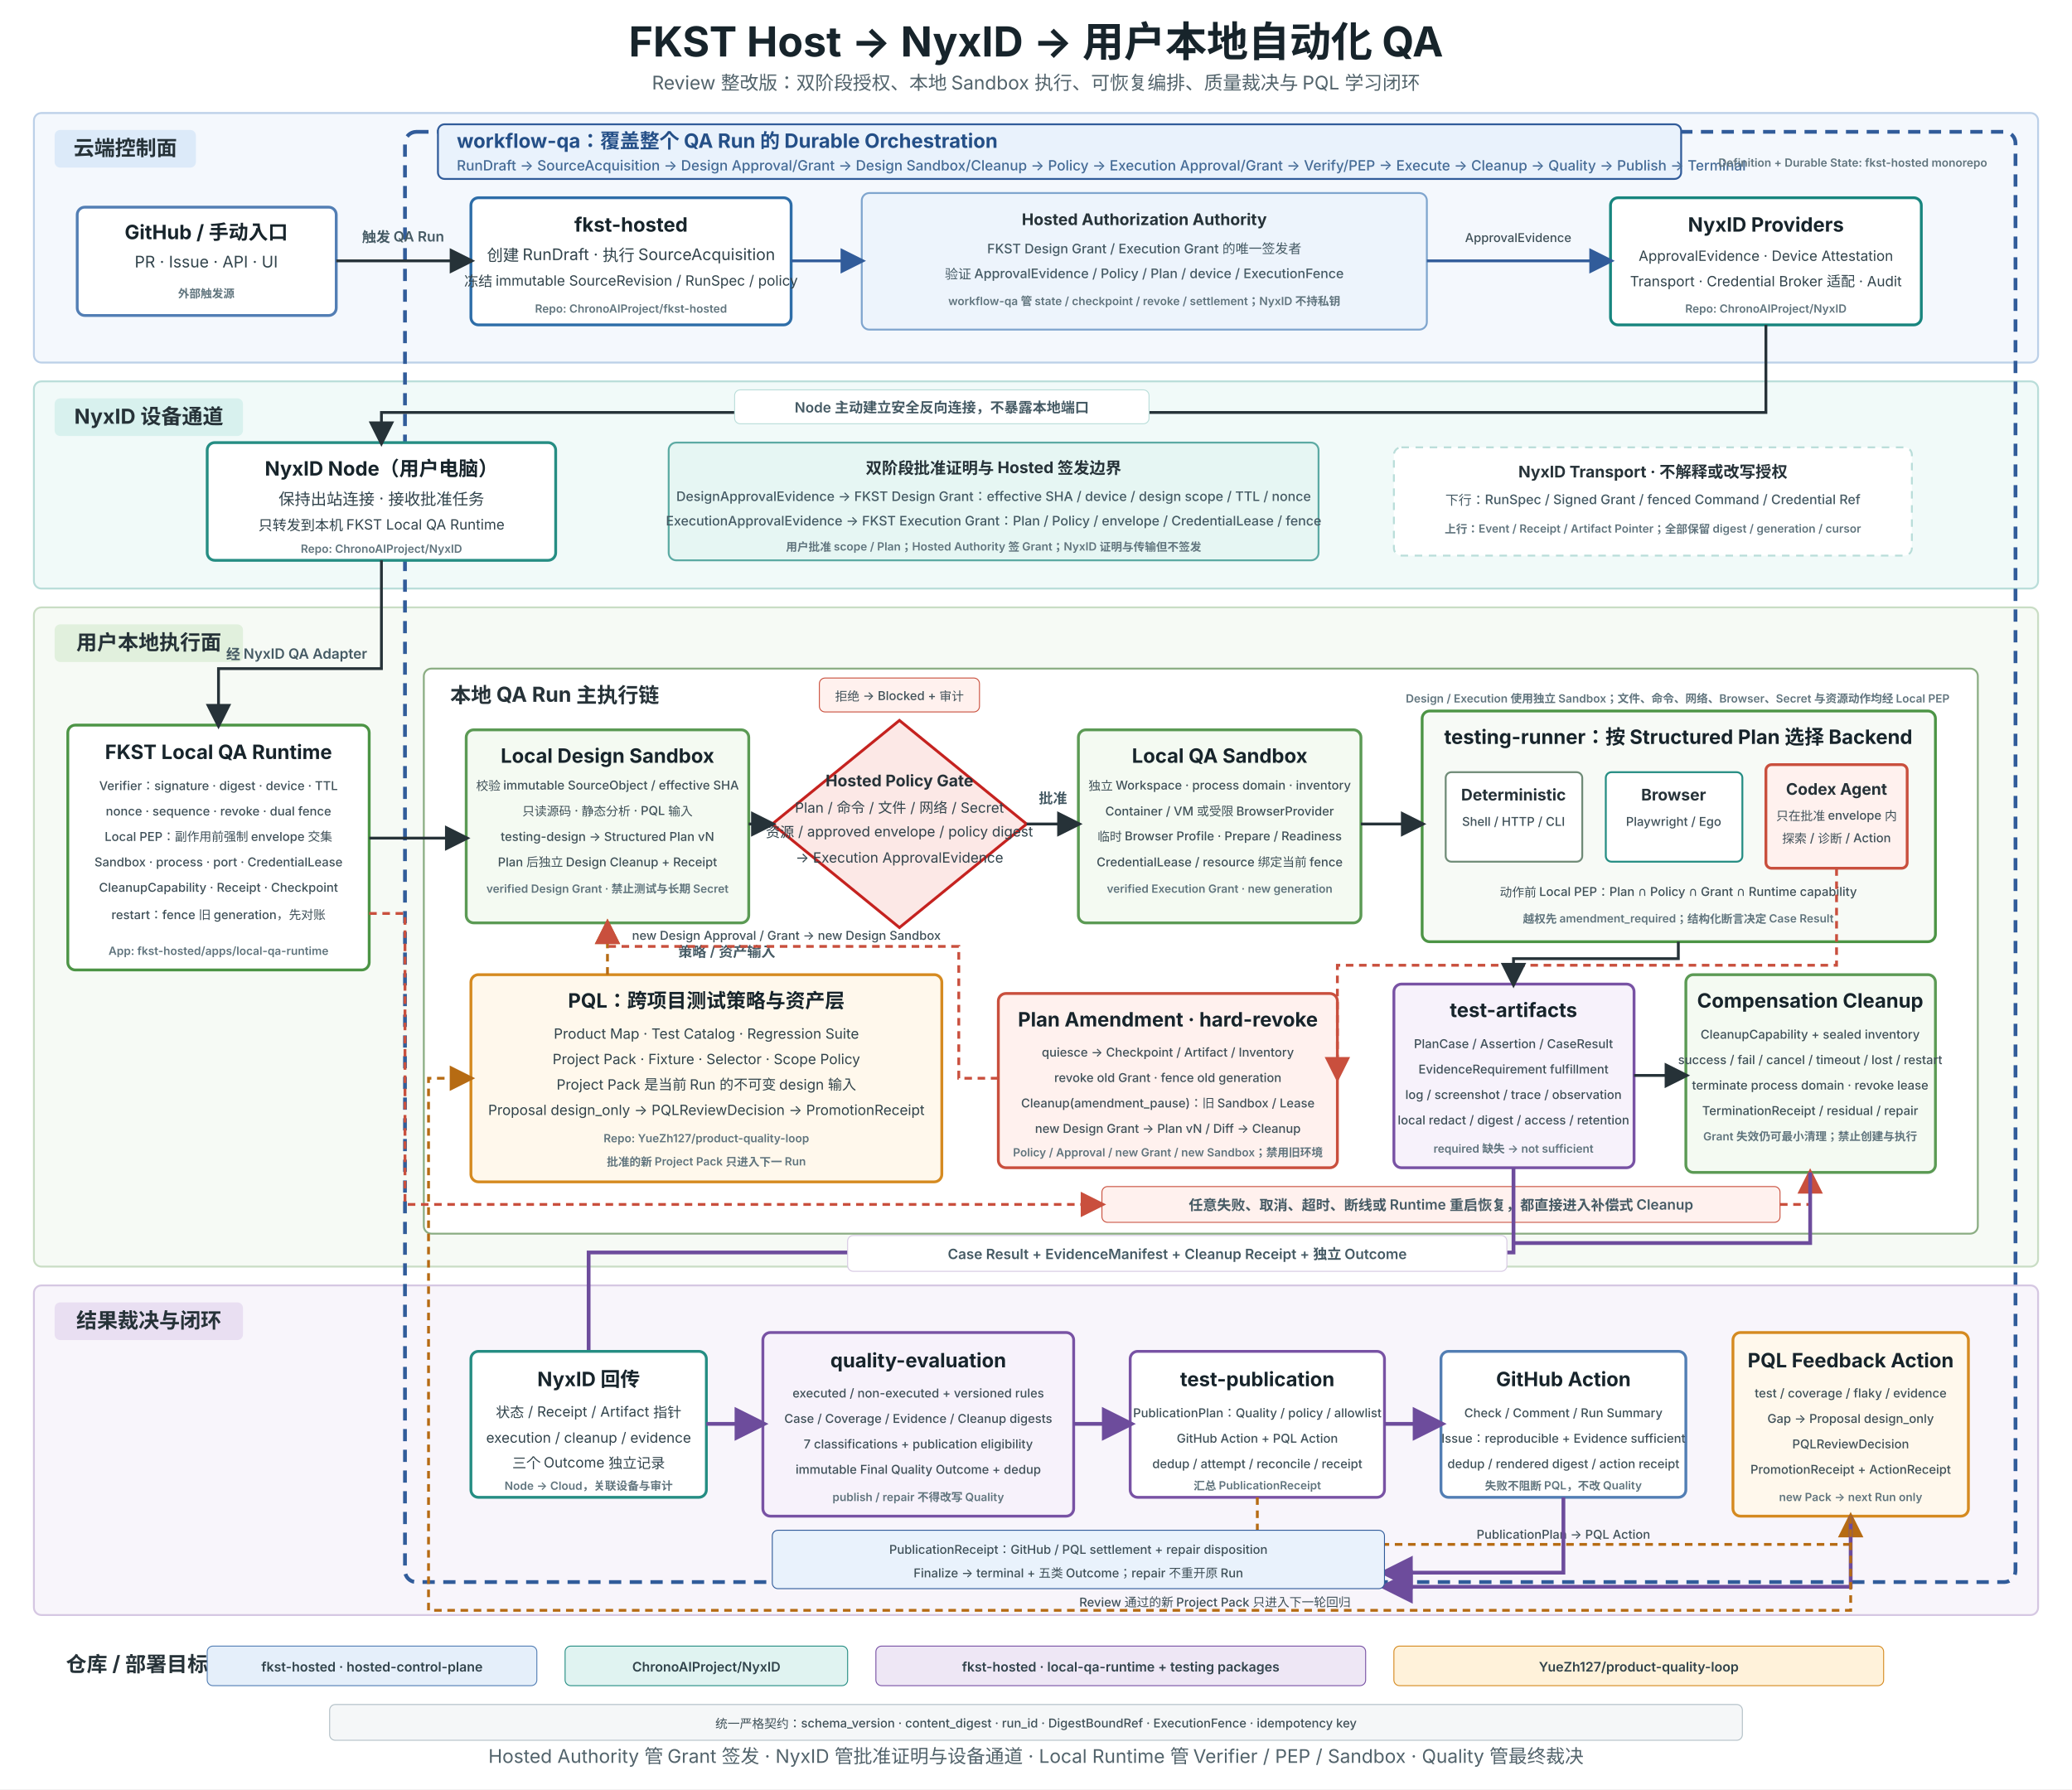
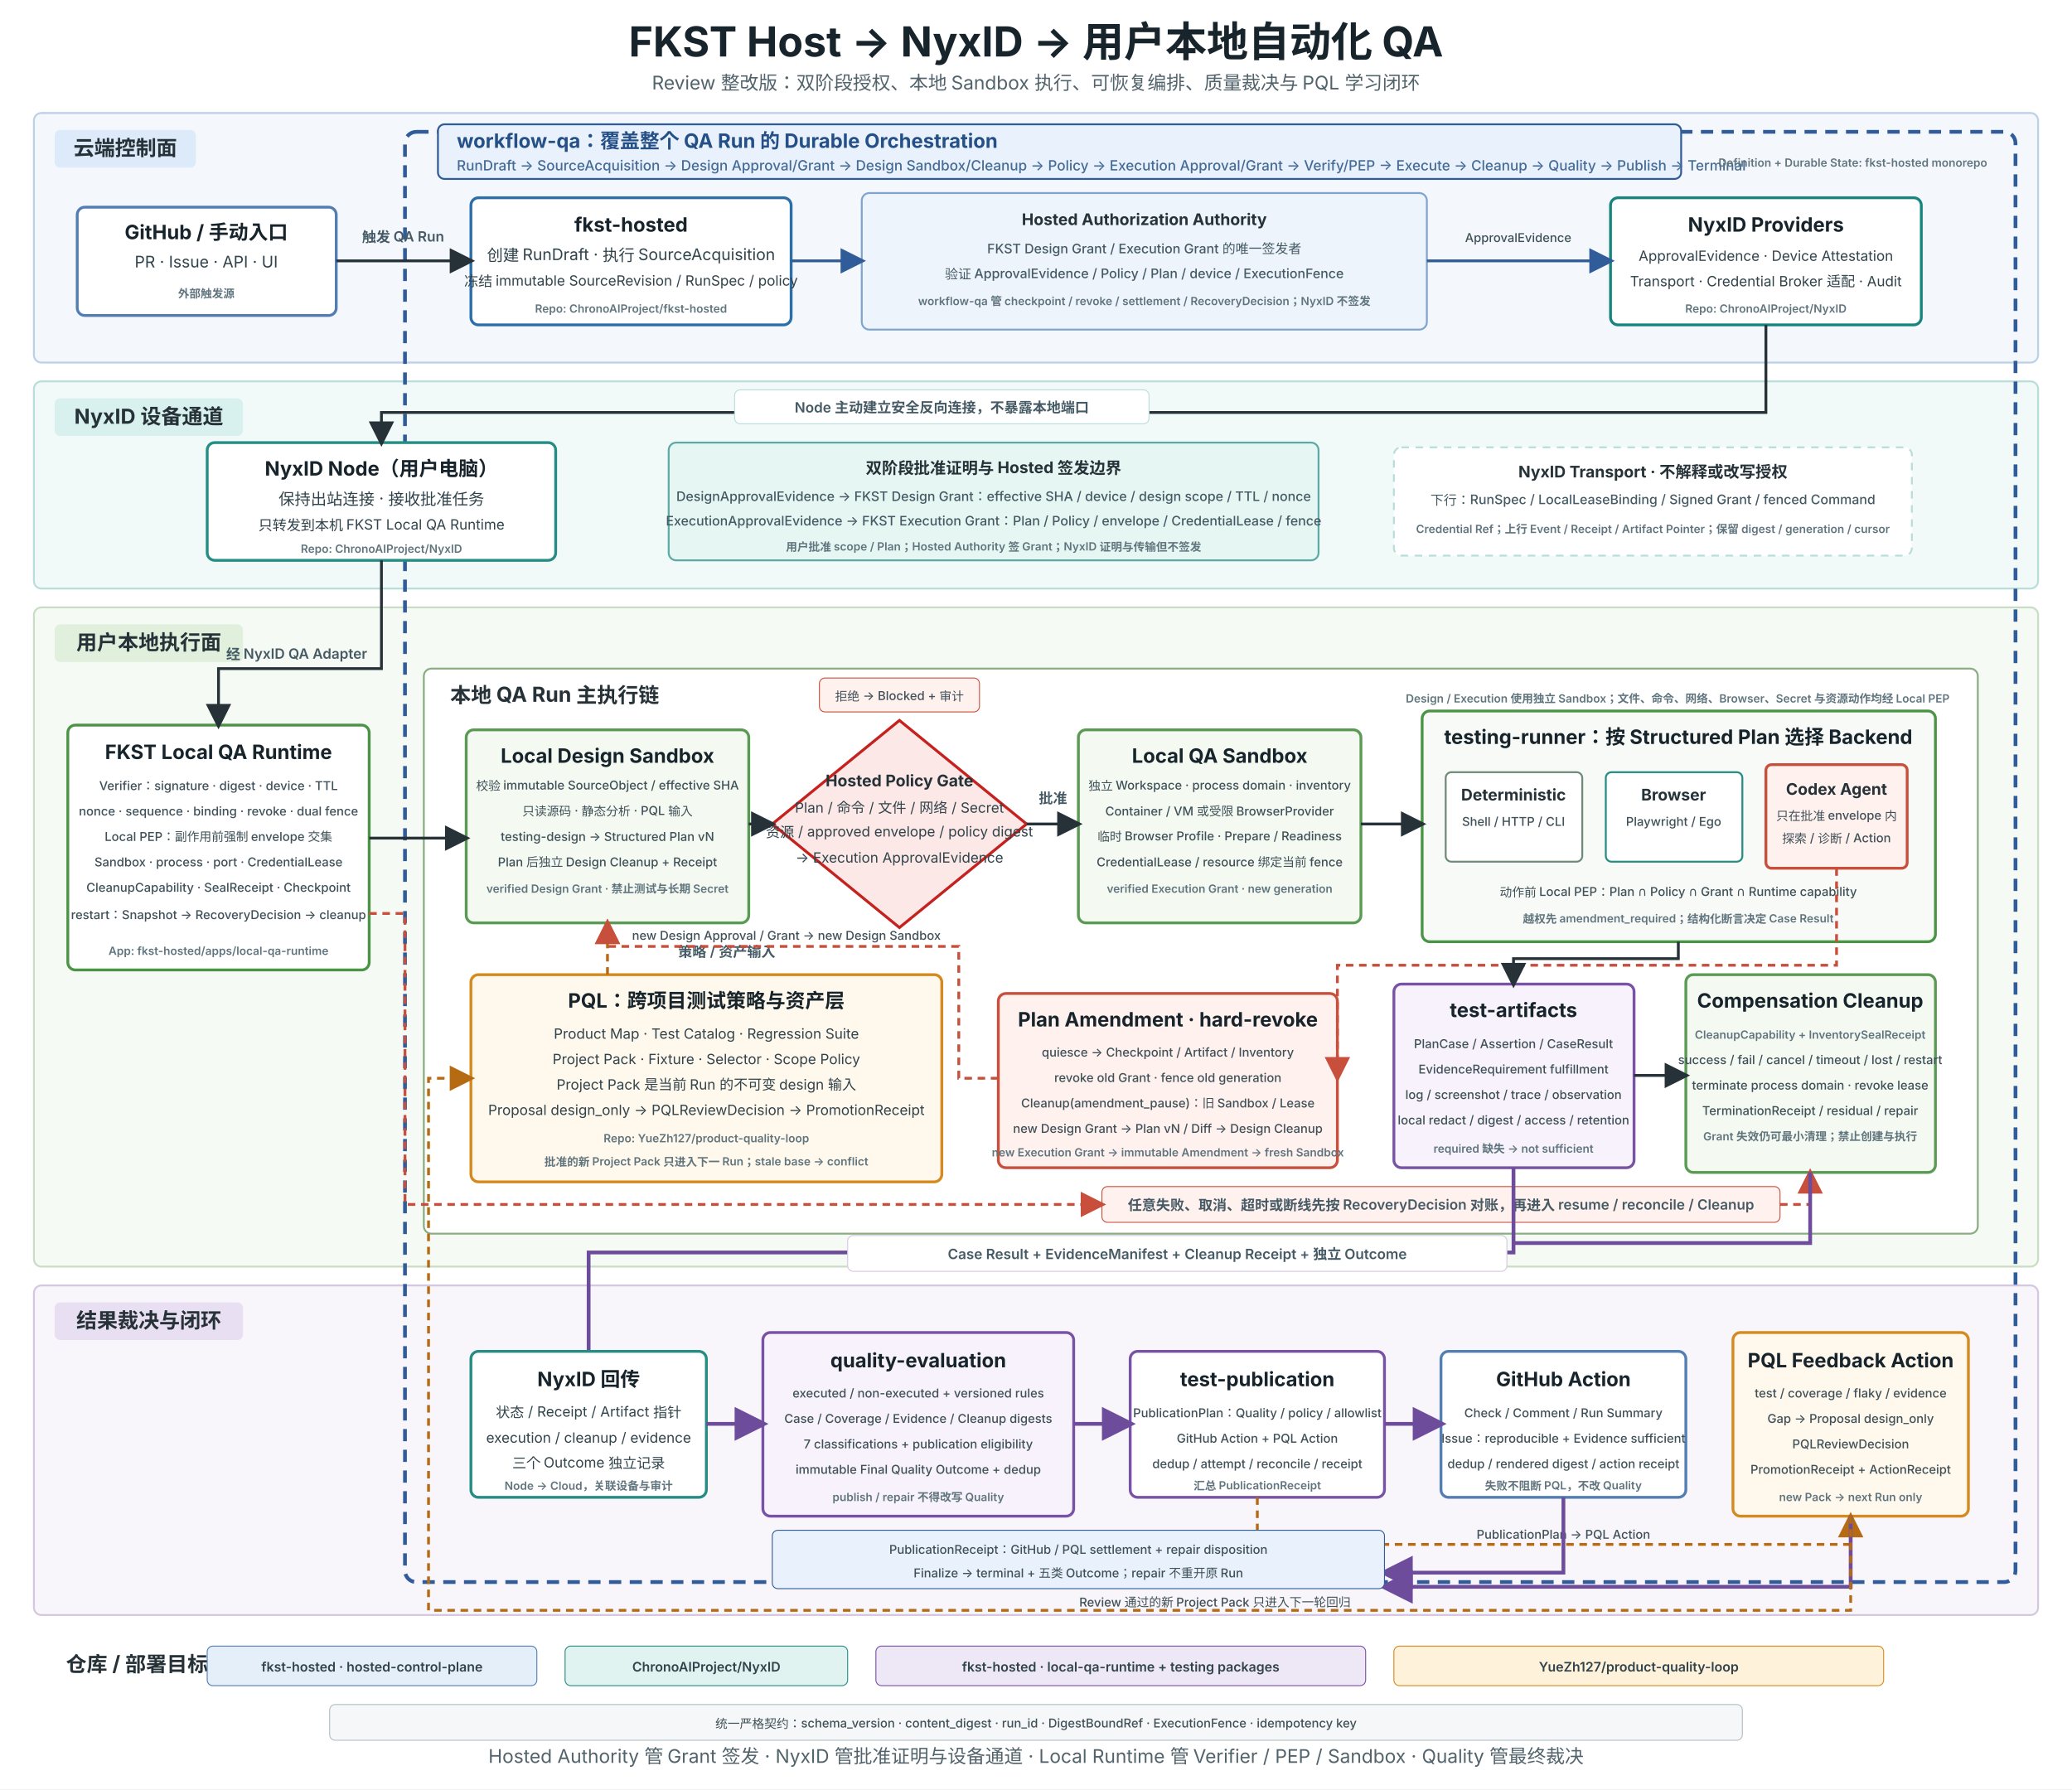
<svg xmlns="http://www.w3.org/2000/svg" width="2200" height="1900" viewBox="0 0 2200 1900" role="img" aria-labelledby="title desc">
  <defs>
    <marker id="arrow" viewBox="0 0 12 12" refX="10" refY="6" markerWidth="9" markerHeight="9" orient="auto">
      <path d="M 0 0 L 12 6 L 0 12 z" fill="#263238" />
    </marker>
    <marker id="arrow-blue" viewBox="0 0 12 12" refX="10" refY="6" markerWidth="9" markerHeight="9" orient="auto">
      <path d="M 0 0 L 12 6 L 0 12 z" fill="#315C9A" />
    </marker>
    <marker id="arrow-orange" viewBox="0 0 12 12" refX="10" refY="6" markerWidth="9" markerHeight="9" orient="auto">
      <path d="M 0 0 L 12 6 L 0 12 z" fill="#B66B13" />
    </marker>
    <marker id="arrow-red" viewBox="0 0 12 12" refX="10" refY="6" markerWidth="9" markerHeight="9" orient="auto">
      <path d="M 0 0 L 12 6 L 0 12 z" fill="#C94F3D" />
    </marker>
    <marker id="arrow-purple" viewBox="0 0 12 12" refX="10" refY="6" markerWidth="9" markerHeight="9" orient="auto">
      <path d="M 0 0 L 12 6 L 0 12 z" fill="#6D4C9C" />
    </marker>
    <style>
      .title { font: 700 44px -apple-system, BlinkMacSystemFont, "PingFang SC", "Microsoft YaHei", sans-serif; fill: #17242B; }
      .subtitle { font: 400 20px -apple-system, BlinkMacSystemFont, "PingFang SC", "Microsoft YaHei", sans-serif; fill: #52636B; }
      .lane-title { font: 700 22px -apple-system, BlinkMacSystemFont, "PingFang SC", "Microsoft YaHei", sans-serif; fill: #263238; }
      .frame-title { font: 700 21px -apple-system, BlinkMacSystemFont, "PingFang SC", "Microsoft YaHei", sans-serif; fill: #244F87; }
      .frame-body { font: 500 15px -apple-system, BlinkMacSystemFont, "PingFang SC", "Microsoft YaHei", sans-serif; fill: #456B96; }
      .node-title { font: 700 21px -apple-system, BlinkMacSystemFont, "PingFang SC", "Microsoft YaHei", sans-serif; fill: #17242B; }
      .node-body { font: 400 17px -apple-system, BlinkMacSystemFont, "PingFang SC", "Microsoft YaHei", sans-serif; fill: #31434B; }
      .node-small { font: 400 15px -apple-system, BlinkMacSystemFont, "PingFang SC", "Microsoft YaHei", sans-serif; fill: #31434B; }
      .node-tiny { font: 500 13px -apple-system, BlinkMacSystemFont, "PingFang SC", "Microsoft YaHei", sans-serif; fill: #3F5058; }
      .arrow-label { font: 600 15px -apple-system, BlinkMacSystemFont, "PingFang SC", "Microsoft YaHei", sans-serif; fill: #455A64; }
      .callout-title { font: 700 17px -apple-system, BlinkMacSystemFont, "PingFang SC", "Microsoft YaHei", sans-serif; fill: #263238; }
      .callout-body { font: 500 14px -apple-system, BlinkMacSystemFont, "PingFang SC", "Microsoft YaHei", sans-serif; fill: #455A64; }
      .repo-label { font: 600 12px -apple-system, BlinkMacSystemFont, "PingFang SC", "Microsoft YaHei", sans-serif; fill: #60747D; }
      .legend-text { font: 600 14px -apple-system, BlinkMacSystemFont, "PingFang SC", "Microsoft YaHei", sans-serif; fill: #31434B; }
      .arrow { fill: none; stroke: #263238; stroke-width: 3; marker-end: url(#arrow); }
      .blue-arrow { fill: none; stroke: #315C9A; stroke-width: 3; marker-end: url(#arrow-blue); }
      .asset-arrow { fill: none; stroke: #B66B13; stroke-width: 3; stroke-dasharray: 8 6; marker-end: url(#arrow-orange); }
      .amend-arrow { fill: none; stroke: #C94F3D; stroke-width: 3; stroke-dasharray: 8 6; marker-end: url(#arrow-red); }
      .return-arrow { fill: none; stroke: #6D4C9C; stroke-width: 4; marker-end: url(#arrow-purple); }
      .join-line { fill: none; stroke: #6D4C9C; stroke-width: 4; }
    </style>
  </defs>
  <rect width="2200" height="1900" fill="#FFFFFF" />
  <text x="1100" y="60" text-anchor="middle" class="title">FKST Host → NyxID → 用户本地自动化 QA</text>
  <text x="1100" y="95" text-anchor="middle" class="subtitle">Review 整改版：双阶段授权、本地 Sandbox 执行、可恢复编排、质量裁决与 PQL 学习闭环</text>
  <rect x="36" y="120" width="2128" height="265" rx="8" fill="#F4F8FD" stroke="#BCD0E8" stroke-width="2" />
  <rect x="36" y="405" width="2128" height="220" rx="8" fill="#F1FAF9" stroke="#B9DDD9" stroke-width="2" />
  <rect x="36" y="645" width="2128" height="700" rx="8" fill="#F6FAF5" stroke="#C9DDC4" stroke-width="2" />
  <rect x="36" y="1365" width="2128" height="350" rx="8" fill="#F8F5FB" stroke="#D5C7E2" stroke-width="2" />
  <rect x="58" y="138" width="150" height="40" rx="6" fill="#DCEAF9" />
  <text x="133" y="165" text-anchor="middle" class="lane-title">云端控制面</text>
  <rect x="58" y="423" width="200" height="40" rx="6" fill="#D8F1EE" />
  <text x="158" y="450" text-anchor="middle" class="lane-title">NyxID 设备通道</text>
  <rect x="58" y="663" width="200" height="40" rx="6" fill="#E1F0DD" />
  <text x="158" y="690" text-anchor="middle" class="lane-title">用户本地执行面</text>
  <rect x="58" y="1383" width="200" height="40" rx="6" fill="#E9DFF2" />
  <text x="158" y="1410" text-anchor="middle" class="lane-title">结果裁决与闭环</text>
  <rect x="430" y="140" width="1710" height="1540" rx="12" fill="none" stroke="#315C9A" stroke-width="4" stroke-dasharray="13 9" />
  <rect x="465" y="132" width="1320" height="58" rx="7" fill="#E9F2FC" stroke="#315C9A" stroke-width="2" />
  <text x="485" y="157" class="frame-title">workflow-qa：覆盖整个 QA Run 的 Durable Orchestration</text>
  <text x="485" y="181" class="frame-body">RunDraft → SourceAcquisition → Design Approval/Grant → Design Sandbox/Cleanup → Policy → Execution Approval/Grant → Verify/PEP → Execute → Cleanup → Quality → Publish → Terminal</text>
  <text x="2110" y="177" text-anchor="end" class="repo-label">Definition + Durable State: fkst-hosted monorepo</text>
  <rect x="82" y="220" width="275" height="115" rx="8" fill="#FFFFFF" stroke="#527EB4" stroke-width="3" />
  <text x="219" y="254" text-anchor="middle" class="node-title">GitHub / 手动入口</text>
  <text x="219" y="284" text-anchor="middle" class="node-body">PR · Issue · API · UI</text>
  <text x="219" y="316" text-anchor="middle" class="repo-label">外部触发源</text>
  <rect x="500" y="210" width="340" height="135" rx="8" fill="#FFFFFF" stroke="#2D6DA8" stroke-width="3" />
  <text x="670" y="246" text-anchor="middle" class="node-title">fkst-hosted</text>
  <text x="670" y="277" text-anchor="middle" class="node-body">创建 RunDraft · 执行 SourceAcquisition</text>
  <text x="670" y="304" text-anchor="middle" class="node-small">冻结 immutable SourceRevision / RunSpec / policy</text>
  <text x="670" y="332" text-anchor="middle" class="repo-label">Repo: ChronoAIProject/fkst-hosted</text>
  <rect x="915" y="205" width="600" height="145" rx="8" fill="#EDF4FC" stroke="#7FA5CE" stroke-width="2" />
  <text x="1215" y="239" text-anchor="middle" class="callout-title">Hosted Authorization Authority</text>
  <text x="1215" y="269" text-anchor="middle" class="callout-body">FKST Design Grant / Execution Grant 的唯一签发者</text>
  <text x="1215" y="296" text-anchor="middle" class="callout-body">验证 ApprovalEvidence / Policy / Plan / device / ExecutionFence</text>
-   <text x="1215" y="324" text-anchor="middle" class="repo-label">workflow-qa 管 state / checkpoint / revoke / settlement；NyxID 不持私钥</text>
+   <text x="1215" y="324" text-anchor="middle" class="repo-label">workflow-qa 管 checkpoint / revoke / settlement / RecoveryDecision；NyxID 不签发</text>
  <rect x="1710" y="210" width="330" height="135" rx="8" fill="#FFFFFF" stroke="#17857E" stroke-width="3" />
  <text x="1875" y="246" text-anchor="middle" class="node-title">NyxID Providers</text>
  <text x="1875" y="277" text-anchor="middle" class="node-small">ApprovalEvidence · Device Attestation</text>
  <text x="1875" y="304" text-anchor="middle" class="node-small">Transport · Credential Broker 适配 · Audit</text>
  <text x="1875" y="332" text-anchor="middle" class="repo-label">Repo: ChronoAIProject/NyxID</text>
  <path d="M 357 277 H 500" class="arrow" />
  <text x="428" y="257" text-anchor="middle" class="arrow-label">触发 QA Run</text>
  <path d="M 840 277 H 915" class="blue-arrow" />
  <path d="M 1515 277 H 1710" class="blue-arrow" />
  <text x="1612" y="257" text-anchor="middle" class="node-tiny">ApprovalEvidence</text>
  <rect x="220" y="470" width="370" height="125" rx="8" fill="#FFFFFF" stroke="#258D83" stroke-width="3" />
  <text x="405" y="505" text-anchor="middle" class="node-title">NyxID Node（用户电脑）</text>
  <text x="405" y="536" text-anchor="middle" class="node-body">保持出站连接 · 接收批准任务</text>
  <text x="405" y="563" text-anchor="middle" class="node-small">只转发到本机 FKST Local QA Runtime</text>
  <text x="405" y="587" text-anchor="middle" class="repo-label">Repo: ChronoAIProject/NyxID</text>
  <path d="M 1875 345 V 438 H 405 V 470" class="arrow" />
  <rect x="780" y="414" width="440" height="36" rx="6" fill="#FFFFFF" stroke="#B9DDD9" />
  <text x="1000" y="438" text-anchor="middle" class="arrow-label">Node 主动建立安全反向连接，不暴露本地端口</text>
  <rect x="710" y="470" width="690" height="125" rx="8" fill="#E6F6F3" stroke="#5CAAA3" stroke-width="2" />
  <text x="1055" y="503" text-anchor="middle" class="callout-title">双阶段批准证明与 Hosted 签发边界</text>
  <text x="1055" y="532" text-anchor="middle" class="callout-body">DesignApprovalEvidence → FKST Design Grant：effective SHA / device / design scope / TTL / nonce</text>
  <text x="1055" y="558" text-anchor="middle" class="callout-body">ExecutionApprovalEvidence → FKST Execution Grant：Plan / Policy / envelope / CredentialLease / fence</text>
  <text x="1055" y="585" text-anchor="middle" class="repo-label">用户批准 scope / Plan；Hosted Authority 签 Grant；NyxID 证明与传输但不签发</text>
  <rect x="1480" y="475" width="550" height="115" rx="8" fill="#FFFFFF" stroke="#B9DDD9" stroke-width="2" stroke-dasharray="8 7" />
  <text x="1755" y="507" text-anchor="middle" class="callout-title">NyxID Transport · 不解释或改写授权</text>
-   <text x="1755" y="536" text-anchor="middle" class="callout-body">下行：RunSpec / Signed Grant / fenced Command / Credential Ref</text>
-   <text x="1755" y="566" text-anchor="middle" class="repo-label">上行：Event / Receipt / Artifact Pointer；全部保留 digest / generation / cursor</text>
+   <text x="1755" y="536" text-anchor="middle" class="callout-body">下行：RunSpec / LocalLeaseBinding / Signed Grant / fenced Command</text>
+   <text x="1755" y="566" text-anchor="middle" class="repo-label">Credential Ref；上行 Event / Receipt / Artifact Pointer；保留 digest / generation / cursor</text>
  <rect x="72" y="770" width="320" height="260" rx="8" fill="#FFFFFF" stroke="#4C9445" stroke-width="3" />
  <text x="232" y="806" text-anchor="middle" class="node-title">FKST Local QA Runtime</text>
  <text x="232" y="839" text-anchor="middle" class="node-tiny">Verifier：signature · digest · device · TTL</text>
-   <text x="232" y="866" text-anchor="middle" class="node-tiny">nonce · sequence · revoke · dual fence</text>
+   <text x="232" y="866" text-anchor="middle" class="node-tiny">nonce · sequence · binding · revoke · dual fence</text>
  <text x="232" y="893" text-anchor="middle" class="node-tiny">Local PEP：副作用前强制 envelope 交集</text>
  <text x="232" y="920" text-anchor="middle" class="node-tiny">Sandbox · process · port · CredentialLease</text>
-   <text x="232" y="947" text-anchor="middle" class="node-tiny">CleanupCapability · Receipt · Checkpoint</text>
-   <text x="232" y="976" text-anchor="middle" class="node-tiny">restart：fence 旧 generation，先对账</text>
+   <text x="232" y="947" text-anchor="middle" class="node-tiny">CleanupCapability · SealReceipt · Checkpoint</text>
+   <text x="232" y="976" text-anchor="middle" class="node-tiny">restart：Snapshot → RecoveryDecision → cleanup</text>
  <text x="232" y="1014" text-anchor="middle" class="repo-label">App: fkst-hosted/apps/local-qa-runtime</text>
  <path d="M 405 595 V 710 H 232 V 770" class="arrow" />
  <text x="315" y="700" text-anchor="middle" class="arrow-label">经 NyxID QA Adapter</text>
  <rect x="450" y="710" width="1650" height="600" rx="8" fill="#FFFFFF" stroke="#8BAD83" stroke-width="2" />
  <text x="478" y="746" class="lane-title">本地 QA Run 主执行链</text>
  <text x="2070" y="746" text-anchor="end" class="repo-label">Design / Execution 使用独立 Sandbox；文件、命令、网络、Browser、Secret 与资源动作均经 Local PEP</text>
  <rect x="495" y="775" width="300" height="205" rx="8" fill="#F4FAF2" stroke="#5B9A54" stroke-width="3" />
  <text x="645" y="810" text-anchor="middle" class="node-title">Local Design Sandbox</text>
  <text x="645" y="839" text-anchor="middle" class="node-tiny">校验 immutable SourceObject / effective SHA</text>
  <text x="645" y="866" text-anchor="middle" class="node-tiny">只读源码 · 静态分析 · PQL 输入</text>
  <text x="645" y="893" text-anchor="middle" class="node-tiny">testing-design → Structured Plan vN</text>
  <text x="645" y="920" text-anchor="middle" class="node-tiny">Plan 后独立 Design Cleanup + Receipt</text>
  <text x="645" y="948" text-anchor="middle" class="repo-label">verified Design Grant · 禁止测试与长期 Secret</text>
  <polygon points="955,765 1090,875 955,985 820,875" fill="#FCE8E6" stroke="#C5221F" stroke-width="3" />
  <text x="955" y="835" text-anchor="middle" class="callout-title">Hosted Policy Gate</text>
  <text x="955" y="863" text-anchor="middle" class="node-small">Plan / 命令 / 文件 / 网络 / Secret</text>
  <text x="955" y="889" text-anchor="middle" class="node-small">资源 / approved envelope / policy digest</text>
  <text x="955" y="916" text-anchor="middle" class="node-small">→ Execution ApprovalEvidence</text>
  <rect x="870" y="720" width="170" height="36" rx="6" fill="#FFF1EE" stroke="#C94F3D" />
  <text x="955" y="744" text-anchor="middle" class="node-tiny">拒绝 → Blocked + 审计</text>
  <rect x="1145" y="775" width="300" height="205" rx="8" fill="#F4FAF2" stroke="#5B9A54" stroke-width="3" />
  <text x="1295" y="810" text-anchor="middle" class="node-title">Local QA Sandbox</text>
  <text x="1295" y="839" text-anchor="middle" class="node-tiny">独立 Workspace · process domain · inventory</text>
  <text x="1295" y="866" text-anchor="middle" class="node-tiny">Container / VM 或受限 BrowserProvider</text>
  <text x="1295" y="893" text-anchor="middle" class="node-tiny">临时 Browser Profile · Prepare / Readiness</text>
  <text x="1295" y="920" text-anchor="middle" class="node-tiny">CredentialLease / resource 绑定当前 fence</text>
  <text x="1295" y="948" text-anchor="middle" class="repo-label">verified Execution Grant · new generation</text>
  <rect x="1510" y="755" width="545" height="245" rx="8" fill="#F7FAF6" stroke="#4C9445" stroke-width="3" />
  <text x="1782" y="790" text-anchor="middle" class="node-title">testing-runner：按 Structured Plan 选择 Backend</text>
  <rect x="1535" y="820" width="145" height="95" rx="6" fill="#FFFFFF" stroke="#6F8B77" stroke-width="2" />
  <text x="1607" y="850" text-anchor="middle" class="callout-title">Deterministic</text>
  <text x="1607" y="877" text-anchor="middle" class="node-tiny">Shell / HTTP / CLI</text>
  <rect x="1705" y="820" width="145" height="95" rx="6" fill="#FFFFFF" stroke="#258D83" stroke-width="2" />
  <text x="1777" y="850" text-anchor="middle" class="callout-title">Browser</text>
  <text x="1777" y="877" text-anchor="middle" class="node-tiny">Playwright / Ego</text>
  <rect x="1875" y="812" width="150" height="110" rx="6" fill="#FFF1EE" stroke="#C94F3D" stroke-width="3" />
  <text x="1950" y="844" text-anchor="middle" class="callout-title">Codex Agent</text>
  <text x="1950" y="871" text-anchor="middle" class="node-tiny">只在批准 envelope 内</text>
  <text x="1950" y="895" text-anchor="middle" class="node-tiny">探索 / 诊断 / Action</text>
  <text x="1782" y="952" text-anchor="middle" class="node-tiny">动作前 Local PEP：Plan ∩ Policy ∩ Grant ∩ Runtime capability</text>
  <text x="1782" y="980" text-anchor="middle" class="repo-label">越权先 amendment_required；结构化断言决定 Case Result</text>
  <path d="M 392 890 H 495" class="arrow" />
  <path d="M 795 875 H 820" class="arrow" />
  <path d="M 1090 875 H 1145" class="arrow" />
  <text x="1118" y="853" text-anchor="middle" class="arrow-label">批准</text>
  <path d="M 1445 875 H 1510" class="arrow" />
  <rect x="500" y="1035" width="500" height="220" rx="8" fill="#FFF8EC" stroke="#D58A20" stroke-width="3" />
  <text x="750" y="1070" text-anchor="middle" class="node-title">PQL：跨项目测试策略与资产层</text>
  <text x="750" y="1103" text-anchor="middle" class="node-small">Product Map · Test Catalog · Regression Suite</text>
  <text x="750" y="1130" text-anchor="middle" class="node-small">Project Pack · Fixture · Selector · Scope Policy</text>
  <text x="750" y="1157" text-anchor="middle" class="node-small">Project Pack 是当前 Run 的不可变 design 输入</text>
  <text x="750" y="1184" text-anchor="middle" class="node-small">Proposal design_only → PQLReviewDecision → PromotionReceipt</text>
  <text x="750" y="1213" text-anchor="middle" class="repo-label">Repo: YueZh127/product-quality-loop</text>
-   <text x="750" y="1238" text-anchor="middle" class="repo-label">批准的新 Project Pack 只进入下一 Run</text>
+   <text x="750" y="1238" text-anchor="middle" class="repo-label">批准的新 Project Pack 只进入下一 Run；stale base → conflict</text>
  <path d="M 645 1035 V 980" class="asset-arrow" />
  <text x="720" y="1016" class="arrow-label">策略 / 资产输入</text>
  <rect x="1060" y="1055" width="360" height="185" rx="8" fill="#FFF1EE" stroke="#C94F3D" stroke-width="3" />
  <text x="1240" y="1090" text-anchor="middle" class="node-title">Plan Amendment · hard-revoke</text>
  <text x="1240" y="1122" text-anchor="middle" class="node-tiny">quiesce → Checkpoint / Artifact / Inventory</text>
  <text x="1240" y="1149" text-anchor="middle" class="node-tiny">revoke old Grant · fence old generation</text>
  <text x="1240" y="1176" text-anchor="middle" class="node-tiny">Cleanup(amendment_pause)：旧 Sandbox / Lease</text>
-   <text x="1240" y="1203" text-anchor="middle" class="node-tiny">new Design Grant → Plan vN / Diff → Cleanup</text>
-   <text x="1240" y="1228" text-anchor="middle" class="repo-label">Policy / Approval / new Grant / new Sandbox；禁用旧环境</text>
+   <text x="1240" y="1203" text-anchor="middle" class="node-tiny">new Design Grant → Plan vN / Diff → Design Cleanup</text>
+   <text x="1240" y="1228" text-anchor="middle" class="repo-label">new Execution Grant → immutable Amendment → fresh Sandbox</text>
  <path d="M 1950 922 V 1025 H 1420 V 1145" class="amend-arrow" />
  <path d="M 1060 1145 H 1018 V 1005 H 645 V 980" class="amend-arrow" />
  <text x="835" y="998" text-anchor="middle" class="node-tiny">new Design Approval / Grant → new Design Sandbox</text>
  <rect x="1480" y="1045" width="255" height="195" rx="8" fill="#F7F2FB" stroke="#7852A4" stroke-width="3" />
  <text x="1607" y="1080" text-anchor="middle" class="node-title">test-artifacts</text>
  <text x="1607" y="1113" text-anchor="middle" class="node-tiny">PlanCase / Assertion / CaseResult</text>
  <text x="1607" y="1140" text-anchor="middle" class="node-tiny">EvidenceRequirement fulfillment</text>
  <text x="1607" y="1167" text-anchor="middle" class="node-tiny">log / screenshot / trace / observation</text>
  <text x="1607" y="1194" text-anchor="middle" class="node-tiny">local redact / digest / access / retention</text>
  <text x="1607" y="1224" text-anchor="middle" class="repo-label">required 缺失 → not sufficient</text>
  <rect x="1790" y="1035" width="265" height="210" rx="8" fill="#F4FAF2" stroke="#5B9A54" stroke-width="3" />
  <text x="1922" y="1070" text-anchor="middle" class="node-title">Compensation Cleanup</text>
-   <text x="1922" y="1103" text-anchor="middle" class="node-tiny">CleanupCapability + sealed inventory</text>
+   <text x="1922" y="1103" text-anchor="middle" class="repo-label">CleanupCapability + InventorySealReceipt</text>
  <text x="1922" y="1130" text-anchor="middle" class="node-tiny">success / fail / cancel / timeout / lost / restart</text>
  <text x="1922" y="1157" text-anchor="middle" class="node-tiny">terminate process domain · revoke lease</text>
  <text x="1922" y="1184" text-anchor="middle" class="node-tiny">TerminationReceipt / residual / repair</text>
  <text x="1922" y="1211" text-anchor="middle" class="repo-label">Grant 失效仍可最小清理；禁止创建与执行</text>
  <path d="M 1782 1000 V 1018 H 1607 V 1045" class="arrow" />
  <path d="M 1735 1142 H 1790" class="arrow" />
  <rect x="1170" y="1260" width="720" height="38" rx="6" fill="#FFF1EE" stroke="#C94F3D" />
-   <text x="1530" y="1285" text-anchor="middle" class="arrow-label">任意失败、取消、超时、断线或 Runtime 重启恢复，都直接进入补偿式 Cleanup</text>
+   <text x="1530" y="1285" text-anchor="middle" class="arrow-label">任意失败、取消、超时或断线先按 RecoveryDecision 对账，再进入 resume / reconcile / Cleanup</text>
  <path d="M 392 970 H 430 V 1279 H 1170" class="amend-arrow" />
  <path d="M 1890 1279 H 1922 V 1245" class="amend-arrow" />
  <path d="M 1607 1240 V 1330 H 625 V 1435" class="join-line" />
  <path d="M 1922 1245 V 1320 H 1607" class="join-line" />
  <rect x="900" y="1312" width="700" height="38" rx="6" fill="#FFFFFF" stroke="#D5C7E2" />
  <text x="1250" y="1337" text-anchor="middle" class="arrow-label">Case Result + EvidenceManifest + Cleanup Receipt + 独立 Outcome</text>
  <rect x="500" y="1435" width="250" height="155" rx="8" fill="#FFFFFF" stroke="#258D83" stroke-width="3" />
  <text x="625" y="1472" text-anchor="middle" class="node-title">NyxID 回传</text>
  <text x="625" y="1505" text-anchor="middle" class="node-small">状态 / Receipt / Artifact 指针</text>
  <text x="625" y="1532" text-anchor="middle" class="node-small">execution / cleanup / evidence</text>
  <text x="625" y="1559" text-anchor="middle" class="node-small">三个 Outcome 独立记录</text>
  <text x="625" y="1582" text-anchor="middle" class="repo-label">Node → Cloud，关联设备与审计</text>
  <rect x="810" y="1415" width="330" height="195" rx="8" fill="#F7F2FB" stroke="#7852A4" stroke-width="3" />
  <text x="975" y="1452" text-anchor="middle" class="node-title">quality-evaluation</text>
  <text x="975" y="1484" text-anchor="middle" class="node-tiny">executed / non-executed + versioned rules</text>
  <text x="975" y="1511" text-anchor="middle" class="node-tiny">Case / Coverage / Evidence / Cleanup digests</text>
  <text x="975" y="1538" text-anchor="middle" class="node-tiny">7 classifications + publication eligibility</text>
  <text x="975" y="1565" text-anchor="middle" class="node-tiny">immutable Final Quality Outcome + dedup</text>
  <text x="975" y="1594" text-anchor="middle" class="repo-label">publish / repair 不得改写 Quality</text>
  <rect x="1200" y="1435" width="270" height="155" rx="8" fill="#FFFFFF" stroke="#7852A4" stroke-width="3" />
  <text x="1335" y="1472" text-anchor="middle" class="node-title">test-publication</text>
  <text x="1335" y="1505" text-anchor="middle" class="node-tiny">PublicationPlan：Quality / policy / allowlist</text>
  <text x="1335" y="1532" text-anchor="middle" class="node-tiny">GitHub Action + PQL Action</text>
  <text x="1335" y="1559" text-anchor="middle" class="node-tiny">dedup / attempt / reconcile / receipt</text>
  <text x="1335" y="1582" text-anchor="middle" class="repo-label">汇总 PublicationReceipt</text>
  <rect x="1530" y="1435" width="260" height="155" rx="8" fill="#FFFFFF" stroke="#527EB4" stroke-width="3" />
  <text x="1660" y="1472" text-anchor="middle" class="node-title">GitHub Action</text>
  <text x="1660" y="1505" text-anchor="middle" class="node-tiny">Check / Comment / Run Summary</text>
  <text x="1660" y="1532" text-anchor="middle" class="node-tiny">Issue：reproducible + Evidence sufficient</text>
  <text x="1660" y="1559" text-anchor="middle" class="node-tiny">dedup / rendered digest / action receipt</text>
  <text x="1660" y="1582" text-anchor="middle" class="repo-label">失败不阻断 PQL，不改 Quality</text>
  <rect x="1840" y="1415" width="250" height="195" rx="8" fill="#FFF8EC" stroke="#D58A20" stroke-width="3" />
  <text x="1965" y="1452" text-anchor="middle" class="node-title">PQL Feedback Action</text>
  <text x="1965" y="1484" text-anchor="middle" class="node-tiny">test / coverage / flaky / evidence</text>
  <text x="1965" y="1511" text-anchor="middle" class="node-tiny">Gap → Proposal design_only</text>
  <text x="1965" y="1538" text-anchor="middle" class="node-tiny">PQLReviewDecision</text>
  <text x="1965" y="1565" text-anchor="middle" class="node-tiny">PromotionReceipt + ActionReceipt</text>
  <text x="1965" y="1594" text-anchor="middle" class="repo-label">new Pack → next Run only</text>
  <path d="M 750 1512 H 810" class="return-arrow" />
  <path d="M 1140 1512 H 1200" class="return-arrow" />
  <path d="M 1470 1512 H 1530" class="return-arrow" />
  <path d="M 1335 1590 V 1640 H 1965 V 1610" class="asset-arrow" />
  <text x="1660" y="1634" text-anchor="middle" class="node-tiny">PublicationPlan → PQL Action</text>
  <path d="M 1660 1590 V 1670 H 1470" class="return-arrow" />
  <path d="M 1965 1610 V 1685 H 1470" class="return-arrow" />
  <rect x="820" y="1625" width="650" height="62" rx="6" fill="#E9F2FC" stroke="#315C9A" />
  <text x="1145" y="1650" text-anchor="middle" class="node-tiny">PublicationReceipt：GitHub / PQL settlement + repair disposition</text>
  <text x="1145" y="1675" text-anchor="middle" class="node-tiny">Finalize → terminal + 五类 Outcome；repair 不重开原 Run</text>
  <path d="M 1965 1610 V 1710 H 455 V 1145 H 500" class="asset-arrow" />
  <text x="1290" y="1706" text-anchor="middle" class="node-tiny">Review 通过的新 Project Pack 只进入下一轮回归</text>
  <text x="70" y="1775" class="lane-title">仓库 / 部署目标</text>
  <rect x="220" y="1748" width="350" height="42" rx="6" fill="#E5EFFA" stroke="#527EB4" />
  <text x="395" y="1775" text-anchor="middle" class="legend-text">fkst-hosted · hosted-control-plane</text>
  <rect x="600" y="1748" width="300" height="42" rx="6" fill="#E0F3F1" stroke="#258D83" />
  <text x="750" y="1775" text-anchor="middle" class="legend-text">ChronoAIProject/NyxID</text>
  <rect x="930" y="1748" width="520" height="42" rx="6" fill="#EEE7F5" stroke="#7852A4" />
  <text x="1190" y="1775" text-anchor="middle" class="legend-text">fkst-hosted · local-qa-runtime + testing packages</text>
  <rect x="1480" y="1748" width="520" height="42" rx="6" fill="#FFF2DA" stroke="#D58A20" />
  <text x="1740" y="1775" text-anchor="middle" class="legend-text">YueZh127/product-quality-loop</text>
  <rect x="350" y="1810" width="1500" height="38" rx="6" fill="#F5F7F8" stroke="#B0BEC5" />
  <text x="1100" y="1835" text-anchor="middle" class="node-tiny">统一严格契约：schema_version · content_digest · run_id · DigestBoundRef · ExecutionFence · idempotency key</text>
  <text x="1100" y="1872" text-anchor="middle" class="subtitle">Hosted Authority 管 Grant 签发 · NyxID 管批准证明与设备通道 · Local Runtime 管 Verifier / PEP / Sandbox · Quality 管最终裁决</text>
</svg>
